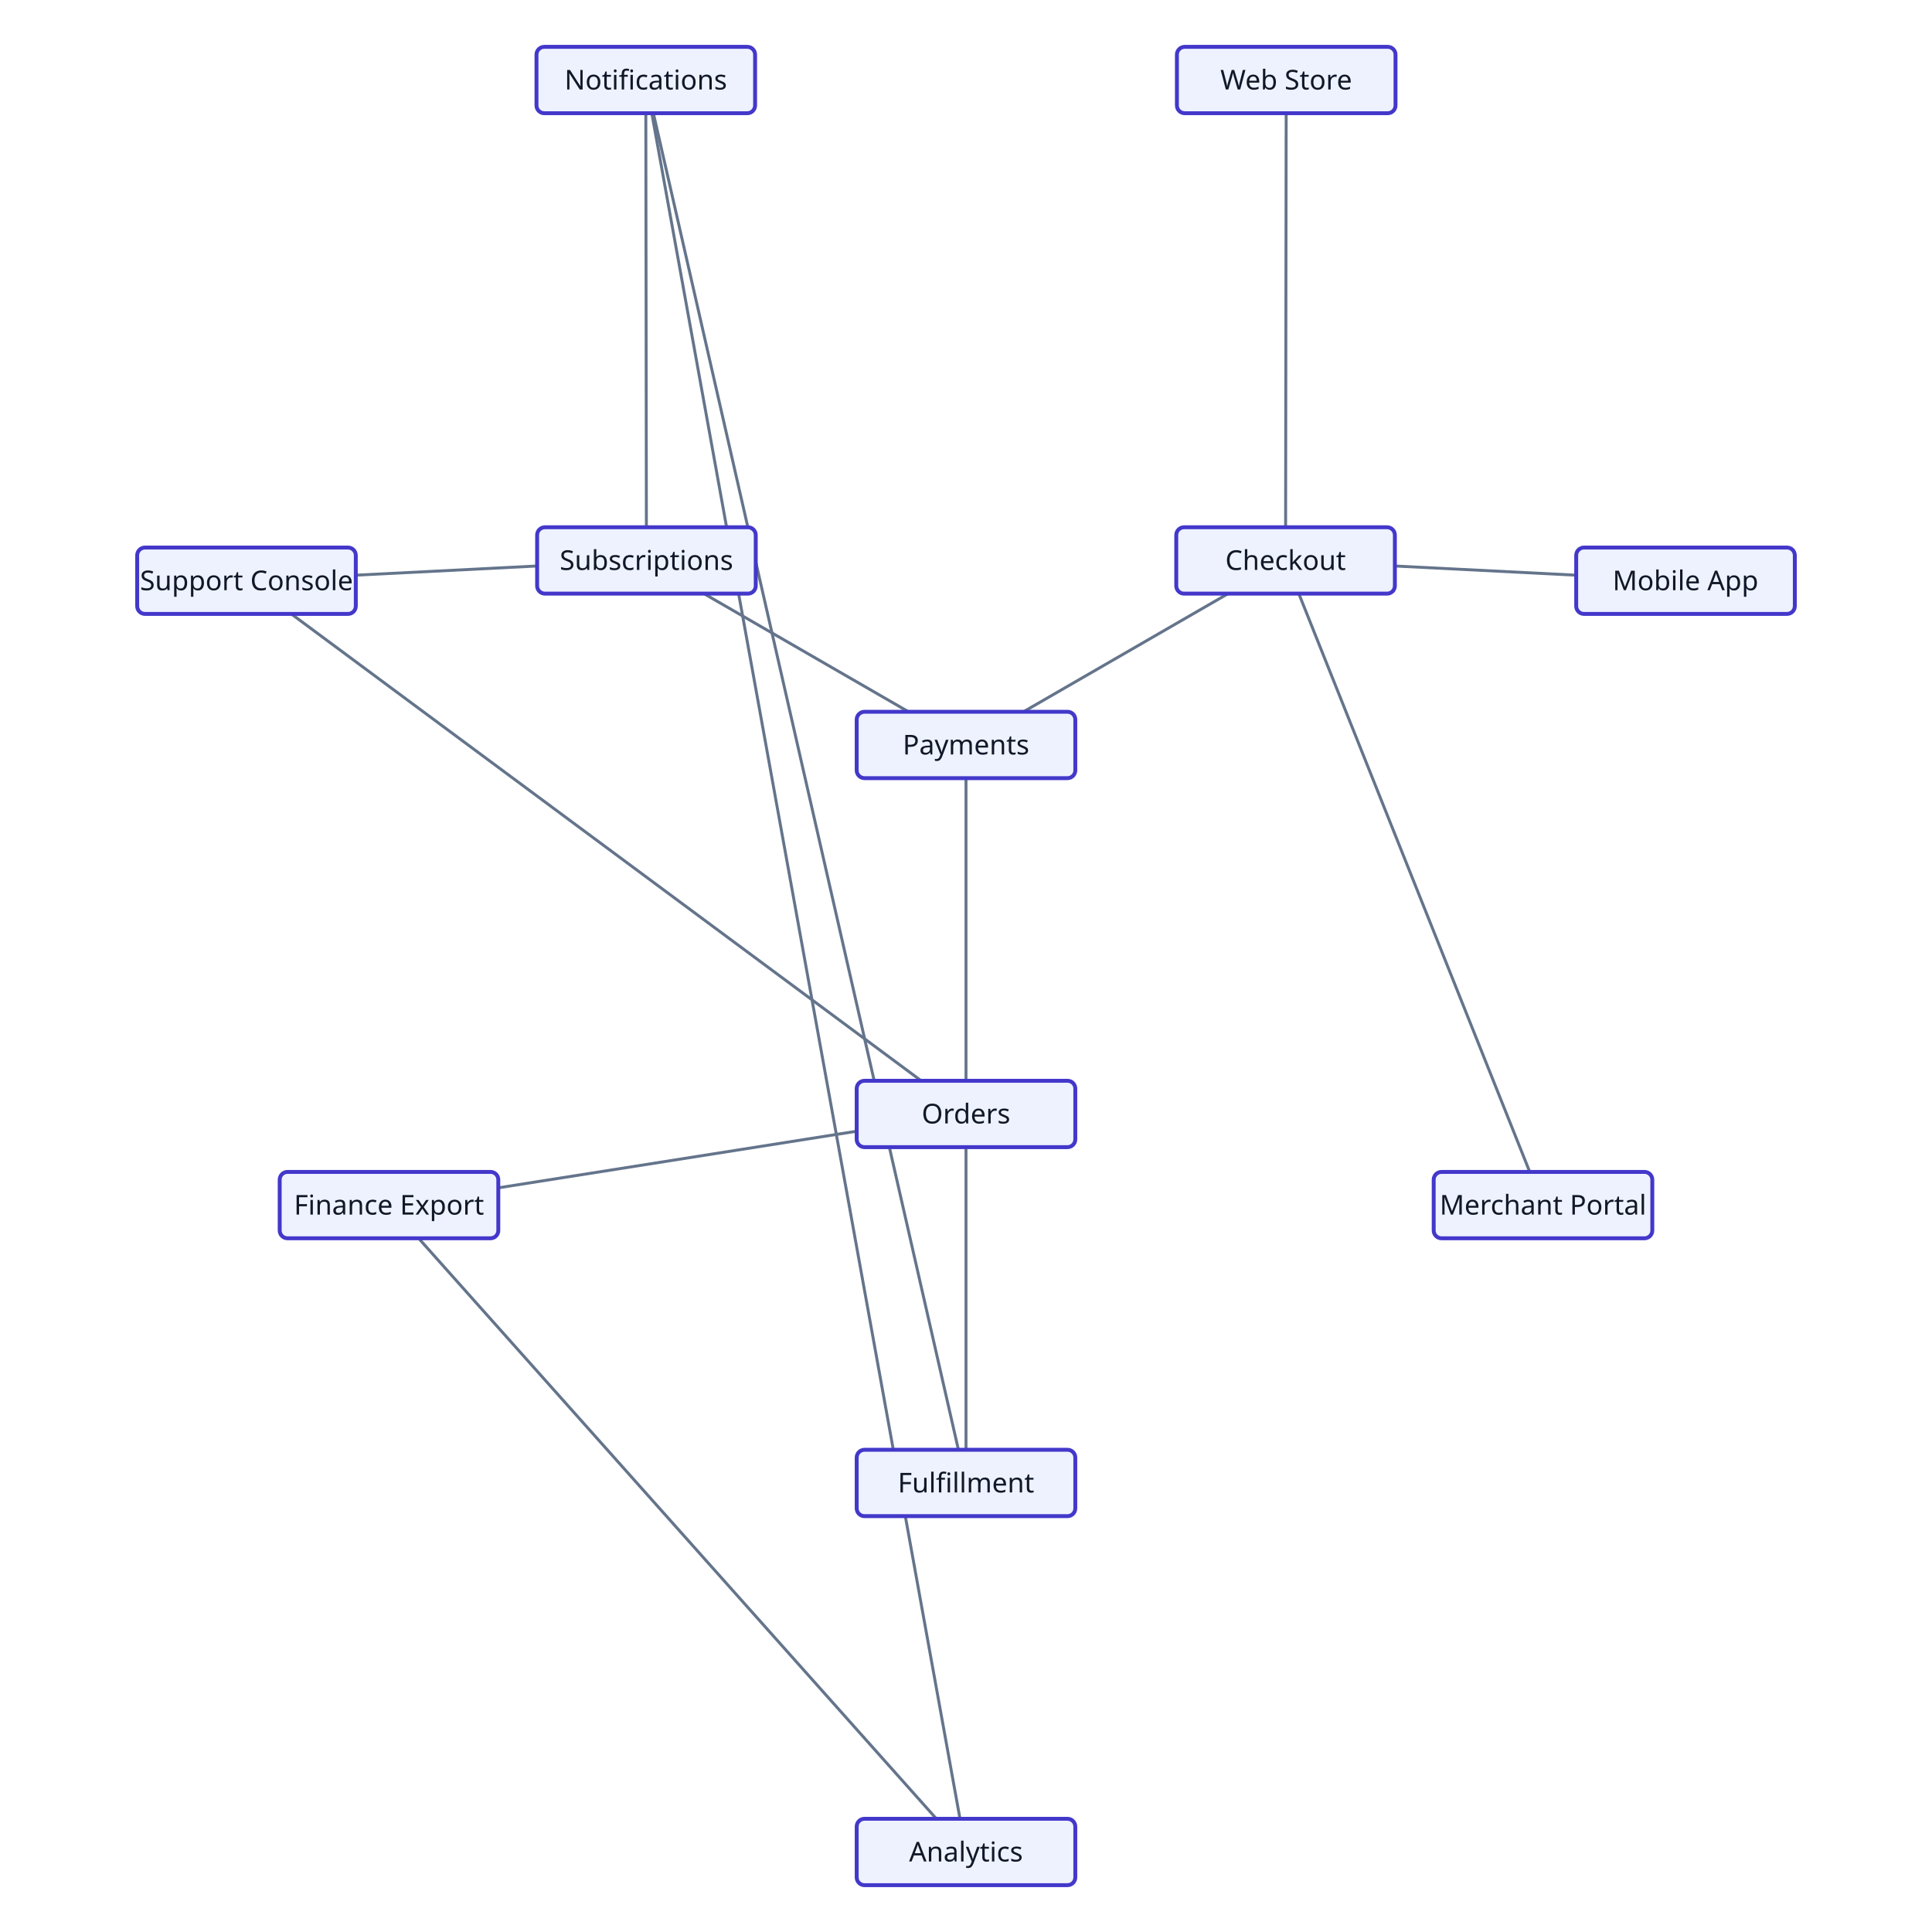
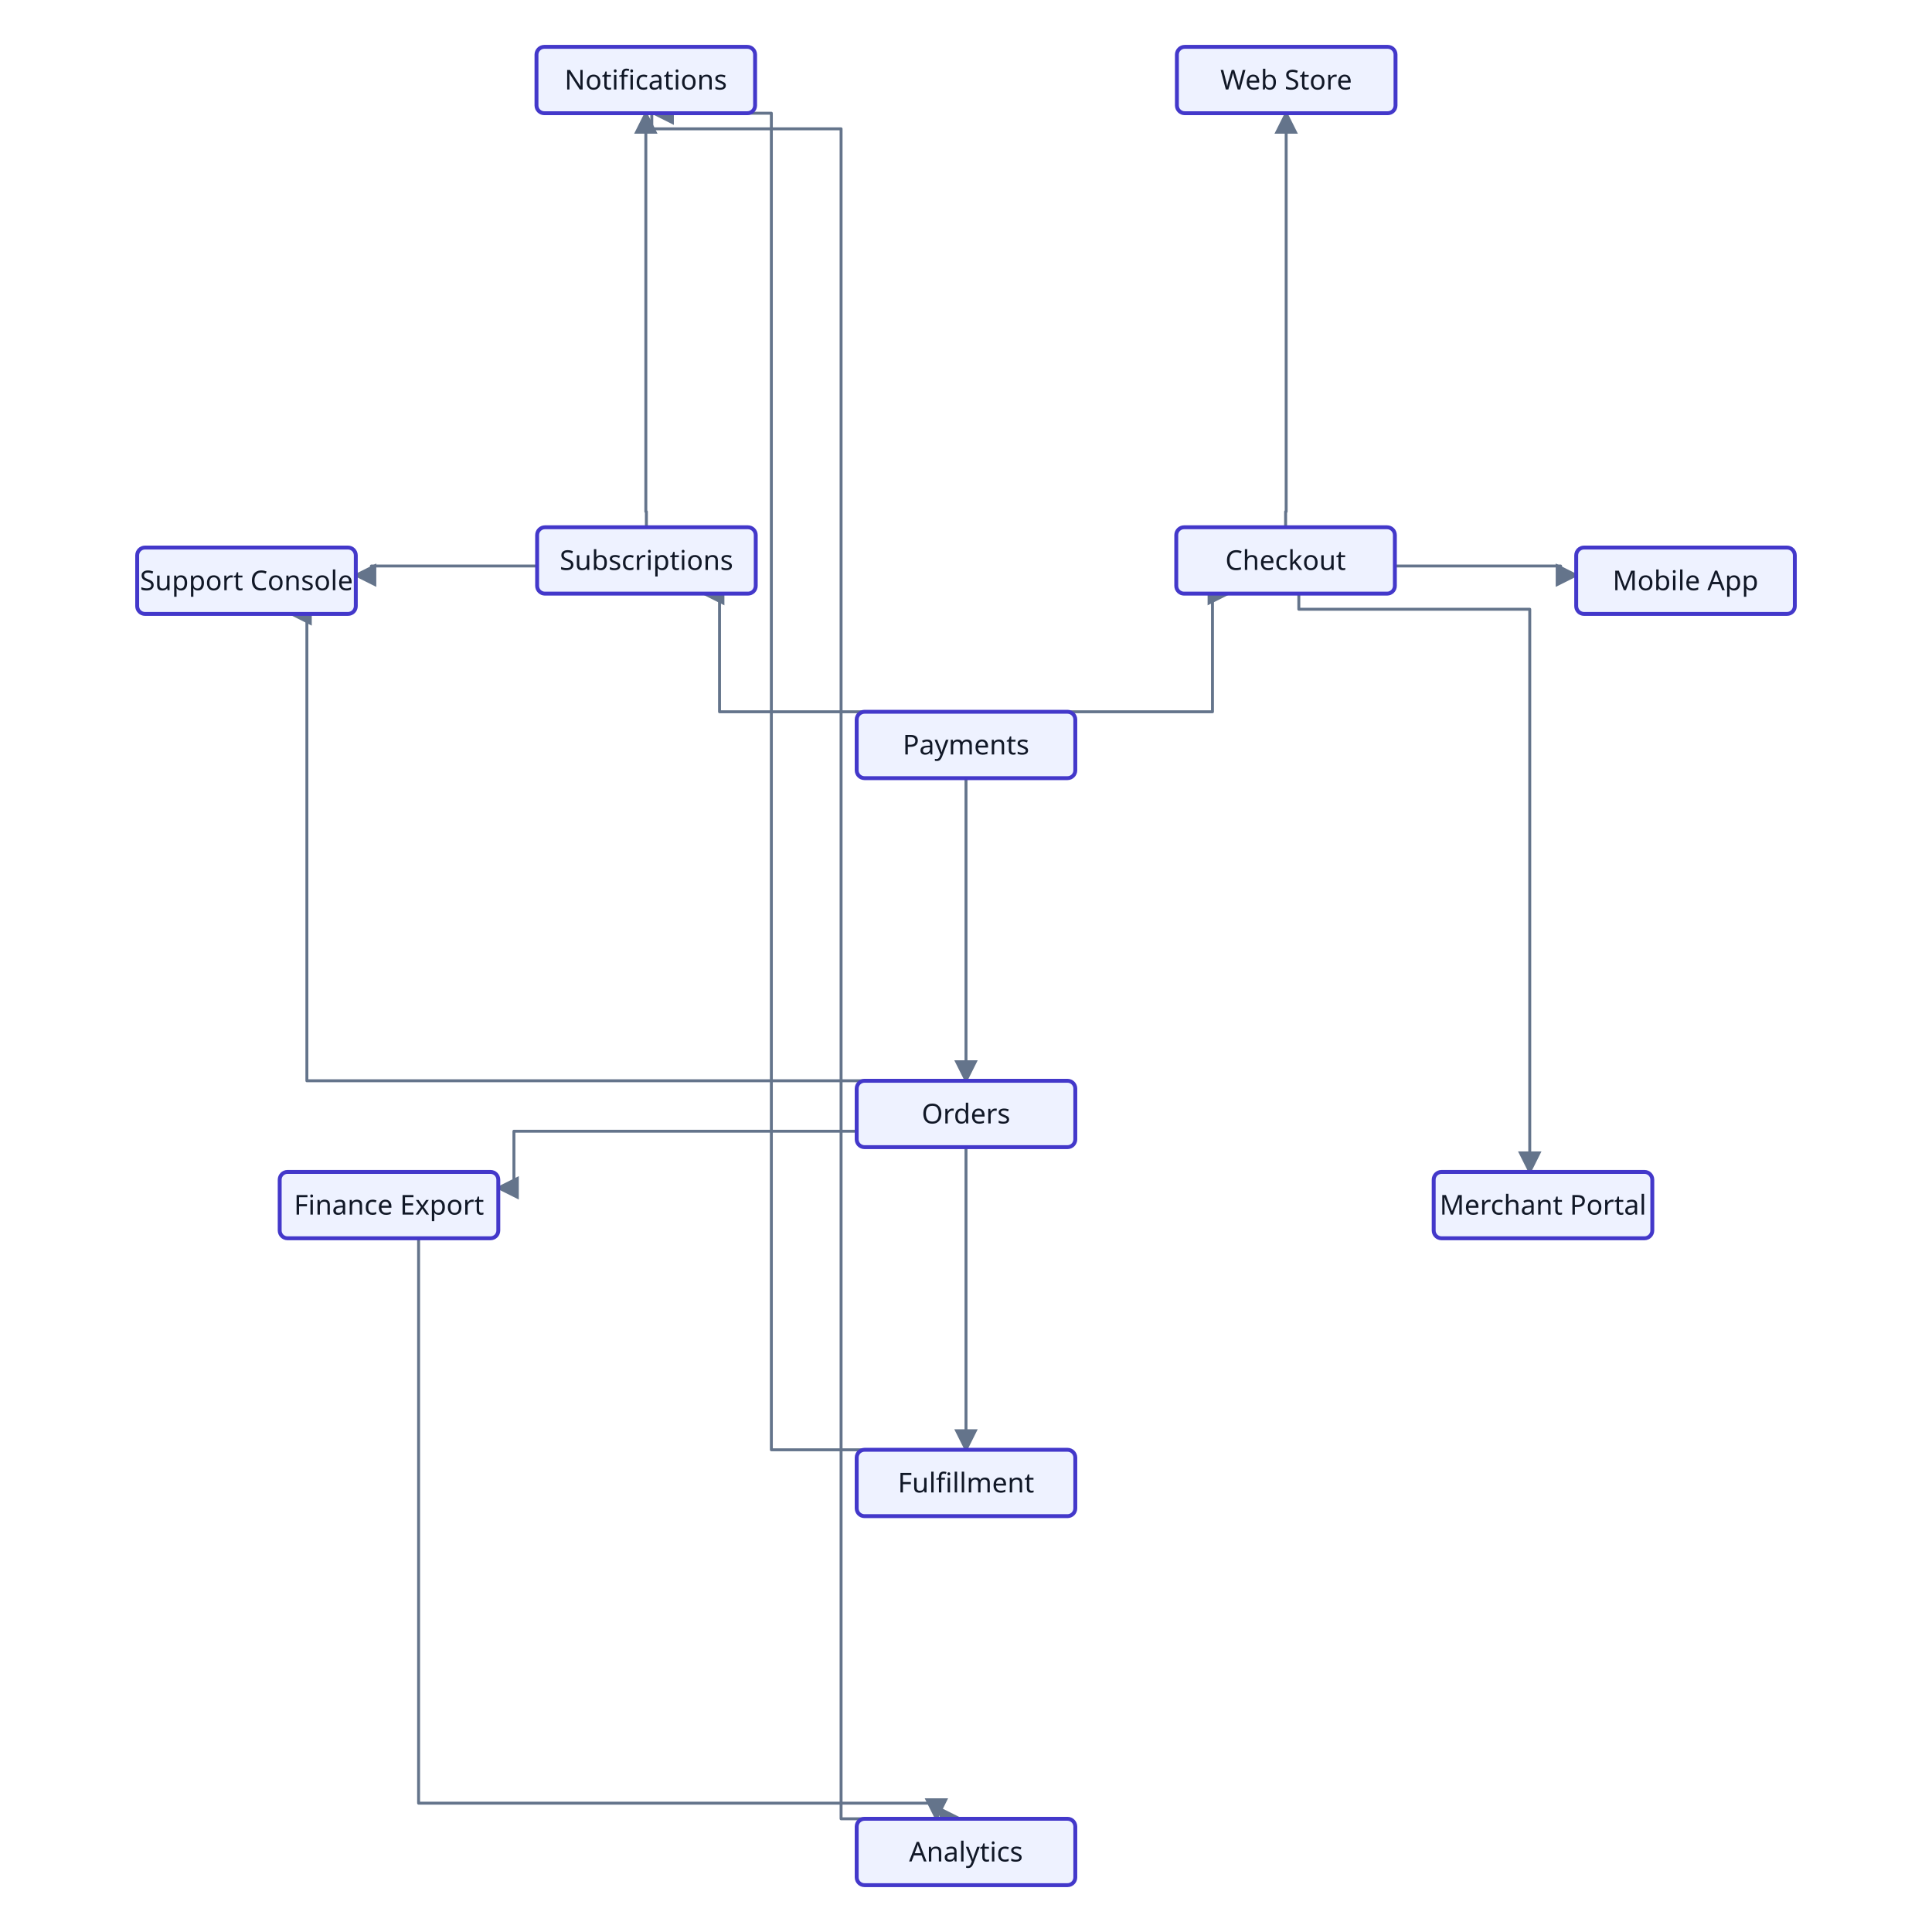
<svg xmlns="http://www.w3.org/2000/svg" width="720" height="720" viewBox="0 0 989.792 989.792">
+   <defs>
+     <marker id="arrow" markerWidth="8" markerHeight="8" refX="7" refY="4" orient="auto">
+       <path d="M0,0 L8,4 L0,8 z" fill="#64748b" />
+     </marker>
+   </defs>
  <rect x="0" y="0" width="989.792" height="989.792" fill="#ffffff" />
  <g transform="translate(46.28157 0)">
-     <line x1="478.059" y1="364.651" x2="582.889" y2="304.127" stroke="#64748b" stroke-width="1.5" stroke-linecap="round" stroke-linejoin="round" />
-     <line x1="448.614" y1="398.651" x2="448.614" y2="553.698" stroke="#64748b" stroke-width="1.5" stroke-linecap="round" stroke-linejoin="round" />
-     <line x1="419.17" y1="364.651" x2="314.34" y2="304.127" stroke="#64748b" stroke-width="1.5" stroke-linecap="round" stroke-linejoin="round" />
-     <line x1="612.357" y1="270.127" x2="612.64" y2="58" stroke="#64748b" stroke-width="1.5" stroke-linecap="round" stroke-linejoin="round" />
-     <line x1="668.334" y1="289.967" x2="761.229" y2="294.677" stroke="#64748b" stroke-width="1.5" stroke-linecap="round" stroke-linejoin="round" />
-     <line x1="619.123" y1="304.127" x2="737.431" y2="600.389" stroke="#64748b" stroke-width="1.5" stroke-linecap="round" stroke-linejoin="round" />
-     <line x1="448.614" y1="587.698" x2="448.614" y2="742.745" stroke="#64748b" stroke-width="1.5" stroke-linecap="round" stroke-linejoin="round" />
-     <line x1="425.676" y1="553.698" x2="102.939" y2="314.517" stroke="#64748b" stroke-width="1.5" stroke-linecap="round" stroke-linejoin="round" />
-     <line x1="392.614" y1="579.543" x2="209.009" y2="608.544" stroke="#64748b" stroke-width="1.5" stroke-linecap="round" stroke-linejoin="round" />
-     <line x1="228.895" y1="289.967" x2="136" y2="294.677" stroke="#64748b" stroke-width="1.5" stroke-linecap="round" stroke-linejoin="round" />
-     <line x1="284.872" y1="270.127" x2="284.588" y2="58" stroke="#64748b" stroke-width="1.5" stroke-linecap="round" stroke-linejoin="round" />
-     <line x1="444.734" y1="742.745" x2="288.446" y2="58" stroke="#64748b" stroke-width="1.5" stroke-linecap="round" stroke-linejoin="round" />
-     <line x1="168.172" y1="634.389" x2="433.451" y2="931.792" stroke="#64748b" stroke-width="1.5" stroke-linecap="round" stroke-linejoin="round" />
-     <line x1="287.638" y1="58" x2="445.542" y2="931.792" stroke="#64748b" stroke-width="1.5" stroke-linecap="round" stroke-linejoin="round" />
+     <polyline points="478.059,364.651 574.889,364.651 574.889,304.127 582.889,304.127" fill="none" stroke="#64748b" stroke-width="1.5" stroke-linecap="round" stroke-linejoin="round" marker-end="url(#arrow)" />
+     <polyline points="448.614,398.651 448.614,553.698" fill="none" stroke="#64748b" stroke-width="1.5" stroke-linecap="round" stroke-linejoin="round" marker-end="url(#arrow)" />
+     <polyline points="419.17,364.651 322.34,364.651 322.34,304.127 314.34,304.127" fill="none" stroke="#64748b" stroke-width="1.5" stroke-linecap="round" stroke-linejoin="round" marker-end="url(#arrow)" />
+     <polyline points="612.357,270.127 612.357,262.127 612.64,262.127 612.64,58" fill="none" stroke="#64748b" stroke-width="1.5" stroke-linecap="round" stroke-linejoin="round" marker-end="url(#arrow)" />
+     <polyline points="668.334,289.967 753.229,289.967 753.229,294.677 761.229,294.677" fill="none" stroke="#64748b" stroke-width="1.5" stroke-linecap="round" stroke-linejoin="round" marker-end="url(#arrow)" />
+     <polyline points="619.123,304.127 619.123,312.127 737.431,312.127 737.431,600.389" fill="none" stroke="#64748b" stroke-width="1.5" stroke-linecap="round" stroke-linejoin="round" marker-end="url(#arrow)" />
+     <polyline points="448.614,587.698 448.614,742.745" fill="none" stroke="#64748b" stroke-width="1.5" stroke-linecap="round" stroke-linejoin="round" marker-end="url(#arrow)" />
+     <polyline points="425.676,553.698 110.939,553.698 110.939,314.517 102.939,314.517" fill="none" stroke="#64748b" stroke-width="1.5" stroke-linecap="round" stroke-linejoin="round" marker-end="url(#arrow)" />
+     <polyline points="392.614,579.543 217.009,579.543 217.009,608.544 209.009,608.544" fill="none" stroke="#64748b" stroke-width="1.5" stroke-linecap="round" stroke-linejoin="round" marker-end="url(#arrow)" />
+     <polyline points="228.895,289.967 144,289.967 144,294.677 136,294.677" fill="none" stroke="#64748b" stroke-width="1.5" stroke-linecap="round" stroke-linejoin="round" marker-end="url(#arrow)" />
+     <polyline points="284.872,270.127 284.872,262.127 284.588,262.127 284.588,58" fill="none" stroke="#64748b" stroke-width="1.5" stroke-linecap="round" stroke-linejoin="round" marker-end="url(#arrow)" />
+     <polyline points="444.734,742.745 348.895,742.745 348.895,58 288.446,58" fill="none" stroke="#64748b" stroke-width="1.5" stroke-linecap="round" stroke-linejoin="round" marker-end="url(#arrow)" />
+     <polyline points="168.172,634.389 168.172,923.792 433.451,923.792 433.451,931.792" fill="none" stroke="#64748b" stroke-width="1.5" stroke-linecap="round" stroke-linejoin="round" marker-end="url(#arrow)" />
+     <polyline points="287.638,58 287.638,66 384.614,66 384.614,931.792 445.542,931.792" fill="none" stroke="#64748b" stroke-width="1.5" stroke-linecap="round" stroke-linejoin="round" marker-end="url(#arrow)" />
    <rect x="392.614" y="364.651" width="112" height="34" rx="4" fill="#eef2ff" stroke="#4338ca" stroke-width="2" />
    <text x="448.614" y="381.651" text-anchor="middle" dominant-baseline="middle" font-family="sans-serif" font-size="14" fill="#111827">Payments</text>
    <rect x="556.334" y="270.127" width="112" height="34" rx="4" fill="#eef2ff" stroke="#4338ca" stroke-width="2" />
    <text x="612.334" y="287.127" text-anchor="middle" dominant-baseline="middle" font-family="sans-serif" font-size="14" fill="#111827">Checkout</text>
    <rect x="392.614" y="553.698" width="112" height="34" rx="4" fill="#eef2ff" stroke="#4338ca" stroke-width="2" />
    <text x="448.614" y="570.698" text-anchor="middle" dominant-baseline="middle" font-family="sans-serif" font-size="14" fill="#111827">Orders</text>
    <rect x="228.895" y="270.127" width="112" height="34" rx="4" fill="#eef2ff" stroke="#4338ca" stroke-width="2" />
    <text x="284.895" y="287.127" text-anchor="middle" dominant-baseline="middle" font-family="sans-serif" font-size="14" fill="#111827">Subscriptions</text>
    <rect x="556.663" y="24" width="112" height="34" rx="4" fill="#eef2ff" stroke="#4338ca" stroke-width="2" />
    <text x="612.663" y="41" text-anchor="middle" dominant-baseline="middle" font-family="sans-serif" font-size="14" fill="#111827">Web Store</text>
    <rect x="761.229" y="280.517" width="112" height="34" rx="4" fill="#eef2ff" stroke="#4338ca" stroke-width="2" />
    <text x="817.229" y="297.517" text-anchor="middle" dominant-baseline="middle" font-family="sans-serif" font-size="14" fill="#111827">Mobile App</text>
    <rect x="688.22" y="600.389" width="112" height="34" rx="4" fill="#eef2ff" stroke="#4338ca" stroke-width="2" />
    <text x="744.22" y="617.389" text-anchor="middle" dominant-baseline="middle" font-family="sans-serif" font-size="14" fill="#111827">Merchant Portal</text>
    <rect x="392.614" y="742.745" width="112" height="34" rx="4" fill="#eef2ff" stroke="#4338ca" stroke-width="2" />
    <text x="448.614" y="759.745" text-anchor="middle" dominant-baseline="middle" font-family="sans-serif" font-size="14" fill="#111827">Fulfillment</text>
    <rect x="24" y="280.517" width="112" height="34" rx="4" fill="#eef2ff" stroke="#4338ca" stroke-width="2" />
    <text x="80" y="297.517" text-anchor="middle" dominant-baseline="middle" font-family="sans-serif" font-size="14" fill="#111827">Support Console</text>
    <rect x="97.009" y="600.389" width="112" height="34" rx="4" fill="#eef2ff" stroke="#4338ca" stroke-width="2" />
    <text x="153.009" y="617.389" text-anchor="middle" dominant-baseline="middle" font-family="sans-serif" font-size="14" fill="#111827">Finance Export</text>
    <rect x="228.566" y="24" width="112" height="34" rx="4" fill="#eef2ff" stroke="#4338ca" stroke-width="2" />
    <text x="284.566" y="41" text-anchor="middle" dominant-baseline="middle" font-family="sans-serif" font-size="14" fill="#111827">Notifications</text>
    <rect x="392.614" y="931.792" width="112" height="34" rx="4" fill="#eef2ff" stroke="#4338ca" stroke-width="2" />
    <text x="448.614" y="948.792" text-anchor="middle" dominant-baseline="middle" font-family="sans-serif" font-size="14" fill="#111827">Analytics</text>
  </g>
</svg>
